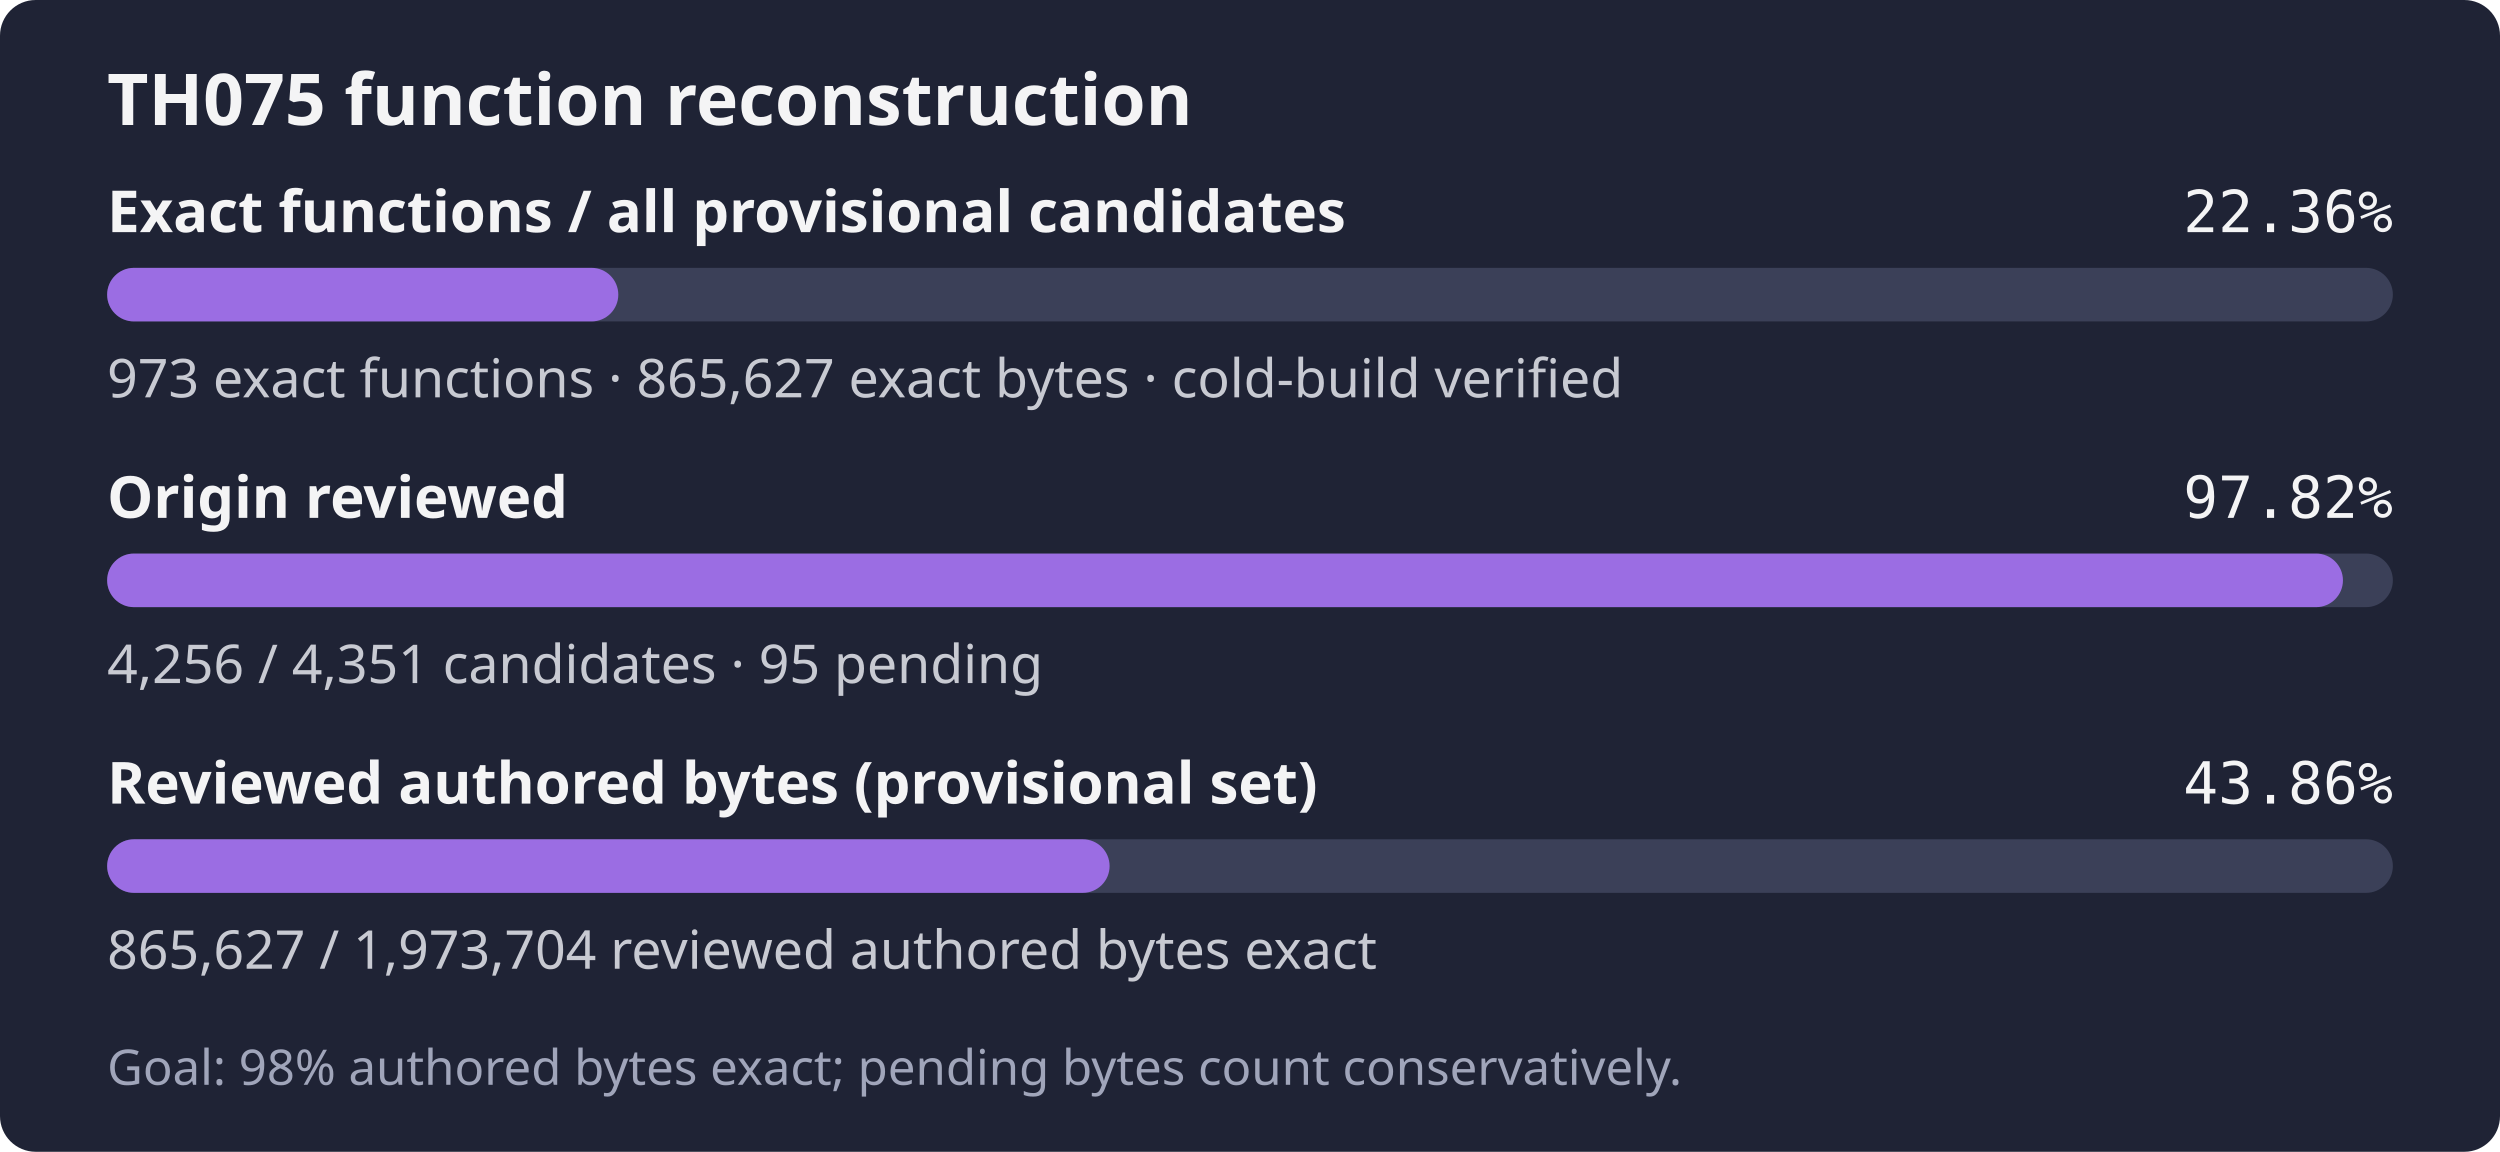
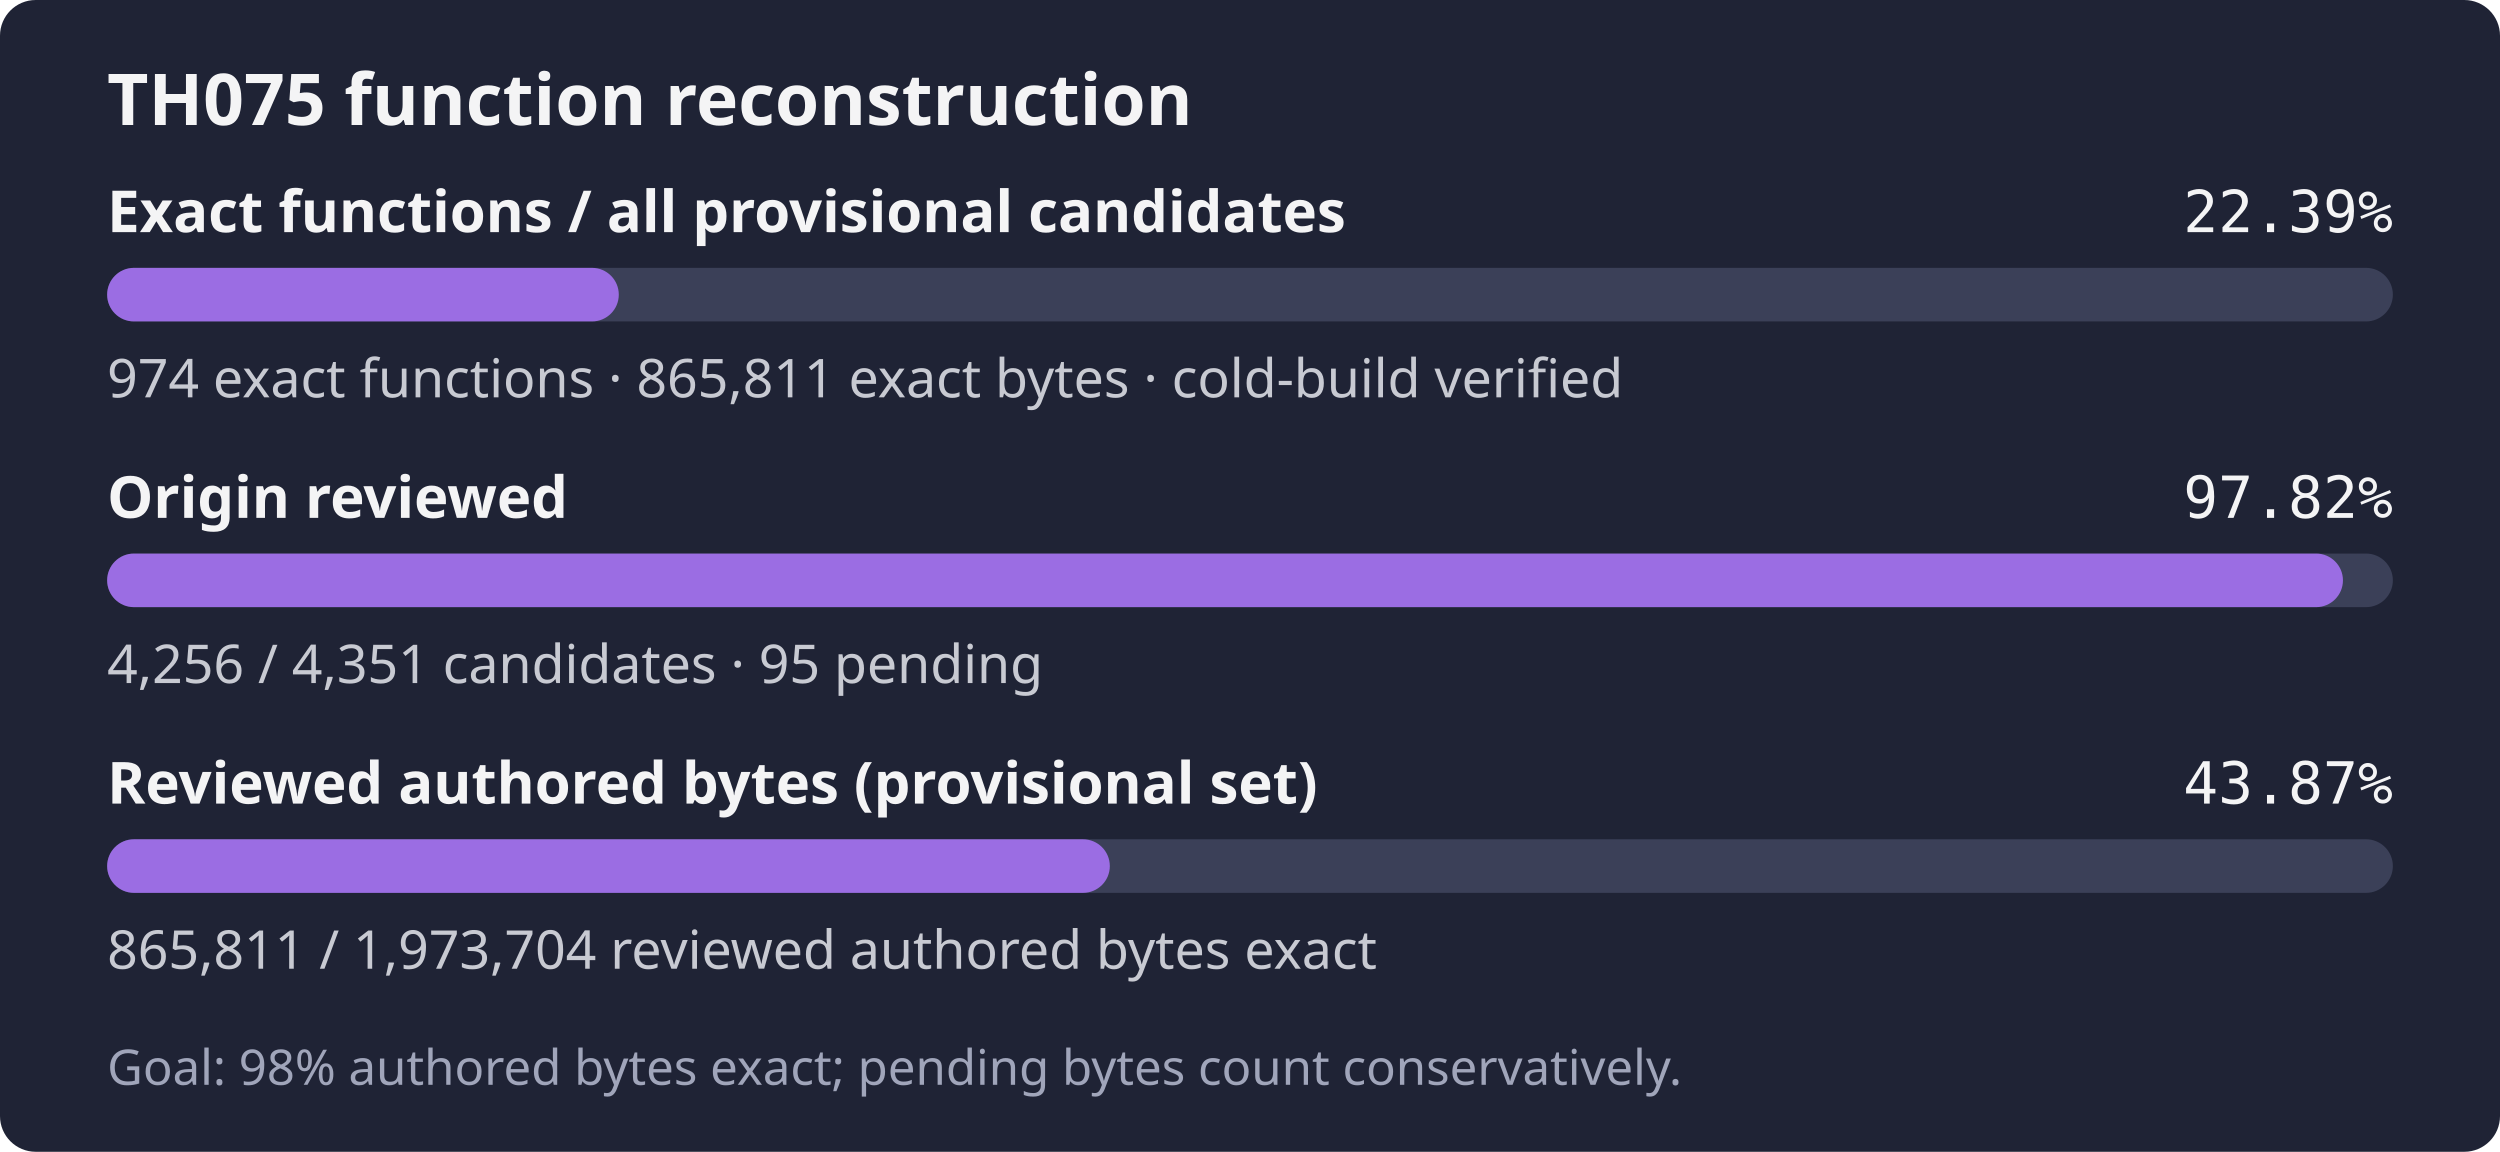
- <svg xmlns="http://www.w3.org/2000/svg" width="560" height="258" role="img" aria-label="TH075: 973 exact functions, 865,627 exact bytes; 4,256 of 4,351 candidates reviewed; Goal: 98% authored bytes exact; pending bytes count conservatively.">
+ <svg xmlns="http://www.w3.org/2000/svg" width="560" height="258" role="img" aria-label="TH075: 974 exact functions, 865,811 exact bytes; 4,256 of 4,351 candidates reviewed; Goal: 98% authored bytes exact; pending bytes count conservatively.">
  <rect width="560" height="258" rx="8" fill="#1f2335" />
  <text x="24" y="28" fill="#f4f4f5" font-family="sans-serif" font-size="16" font-weight="600">TH075 function reconstruction</text>
  <text x="24" y="52" fill="#f4f4f5" font-family="sans-serif" font-size="13" font-weight="600">Exact functions / all provisional candidates</text>
-   <text x="536" y="52" fill="#f4f4f5" text-anchor="end" font-family="monospace" font-size="13">22.36%</text>
+   <text x="536" y="52" fill="#f4f4f5" text-anchor="end" font-family="monospace" font-size="13">22.39%</text>
  <rect x="24" y="60" width="512" height="12" rx="6" fill="#3b4058" />
-   <rect x="24" y="60" width="114.50" height="12" rx="6" fill="#9b6de3" />
-   <text x="24" y="89" fill="#c8cad2" font-family="sans-serif" font-size="12">973 exact functions · 865,627 exact bytes · cold-build verified</text>
+   <rect x="24" y="60" width="114.61" height="12" rx="6" fill="#9b6de3" />
+   <text x="24" y="89" fill="#c8cad2" font-family="sans-serif" font-size="12">974 exact functions · 865,811 exact bytes · cold-build verified</text>
  <text x="24" y="116" fill="#f4f4f5" font-family="sans-serif" font-size="13" font-weight="600">Origin reviewed</text>
  <text x="536" y="116" fill="#f4f4f5" text-anchor="end" font-family="monospace" font-size="13">97.82%</text>
  <rect x="24" y="124" width="512" height="12" rx="6" fill="#3b4058" />
  <rect x="24" y="124" width="500.82" height="12" rx="6" fill="#9b6de3" />
  <text x="24" y="153" fill="#c8cad2" font-family="sans-serif" font-size="12">4,256 / 4,351 candidates · 95 pending</text>
  <text x="24" y="180" fill="#f4f4f5" font-family="sans-serif" font-size="13" font-weight="600">Reviewed authored bytes (provisional set)</text>
-   <text x="536" y="180" fill="#f4f4f5" text-anchor="end" font-family="monospace" font-size="13">43.86%</text>
+   <text x="536" y="180" fill="#f4f4f5" text-anchor="end" font-family="monospace" font-size="13">43.87%</text>
  <rect x="24" y="188" width="512" height="12" rx="6" fill="#3b4058" />
-   <rect x="24" y="188" width="224.55" height="12" rx="6" fill="#9b6de3" />
-   <text x="24" y="217" fill="#c8cad2" font-family="sans-serif" font-size="12">865,627 / 1,973,704 reviewed authored bytes exact</text>
+   <rect x="24" y="188" width="224.60" height="12" rx="6" fill="#9b6de3" />
+   <text x="24" y="217" fill="#c8cad2" font-family="sans-serif" font-size="12">865,811 / 1,973,704 reviewed authored bytes exact</text>
  <text x="24" y="243" fill="#a0a5ba" font-family="sans-serif" font-size="11">Goal: 98% authored bytes exact; pending bytes count conservatively.</text>
</svg>
